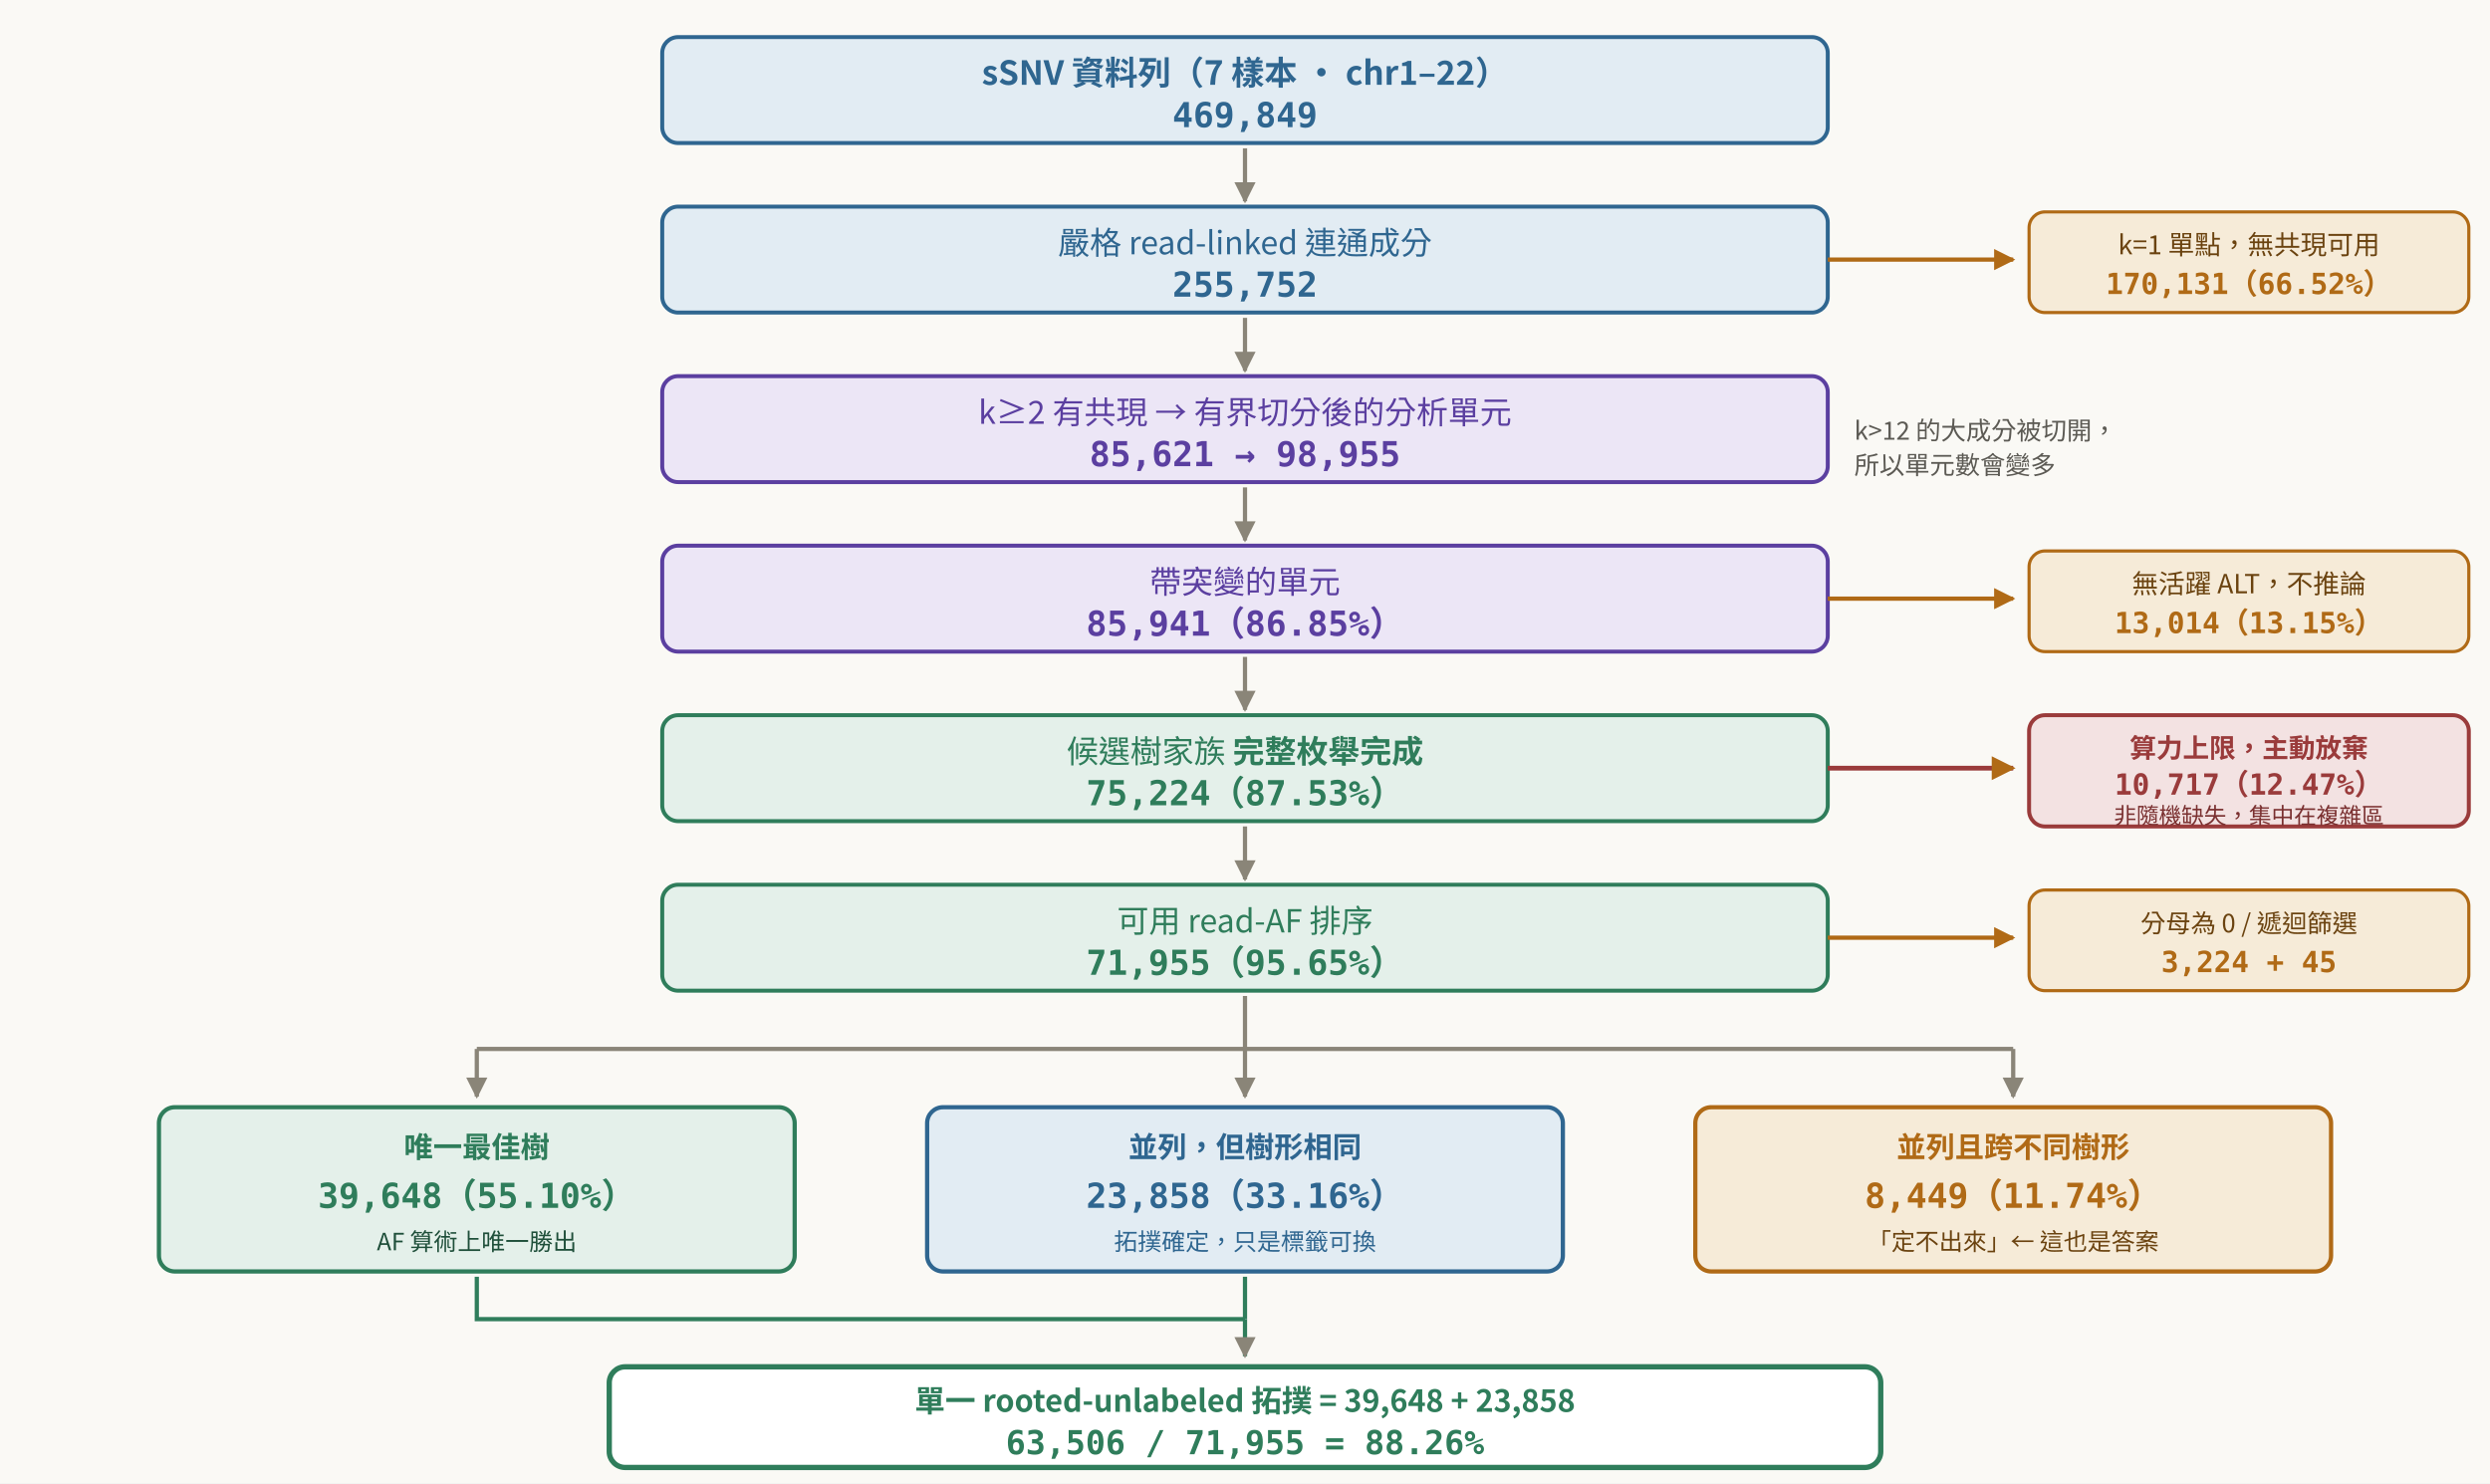
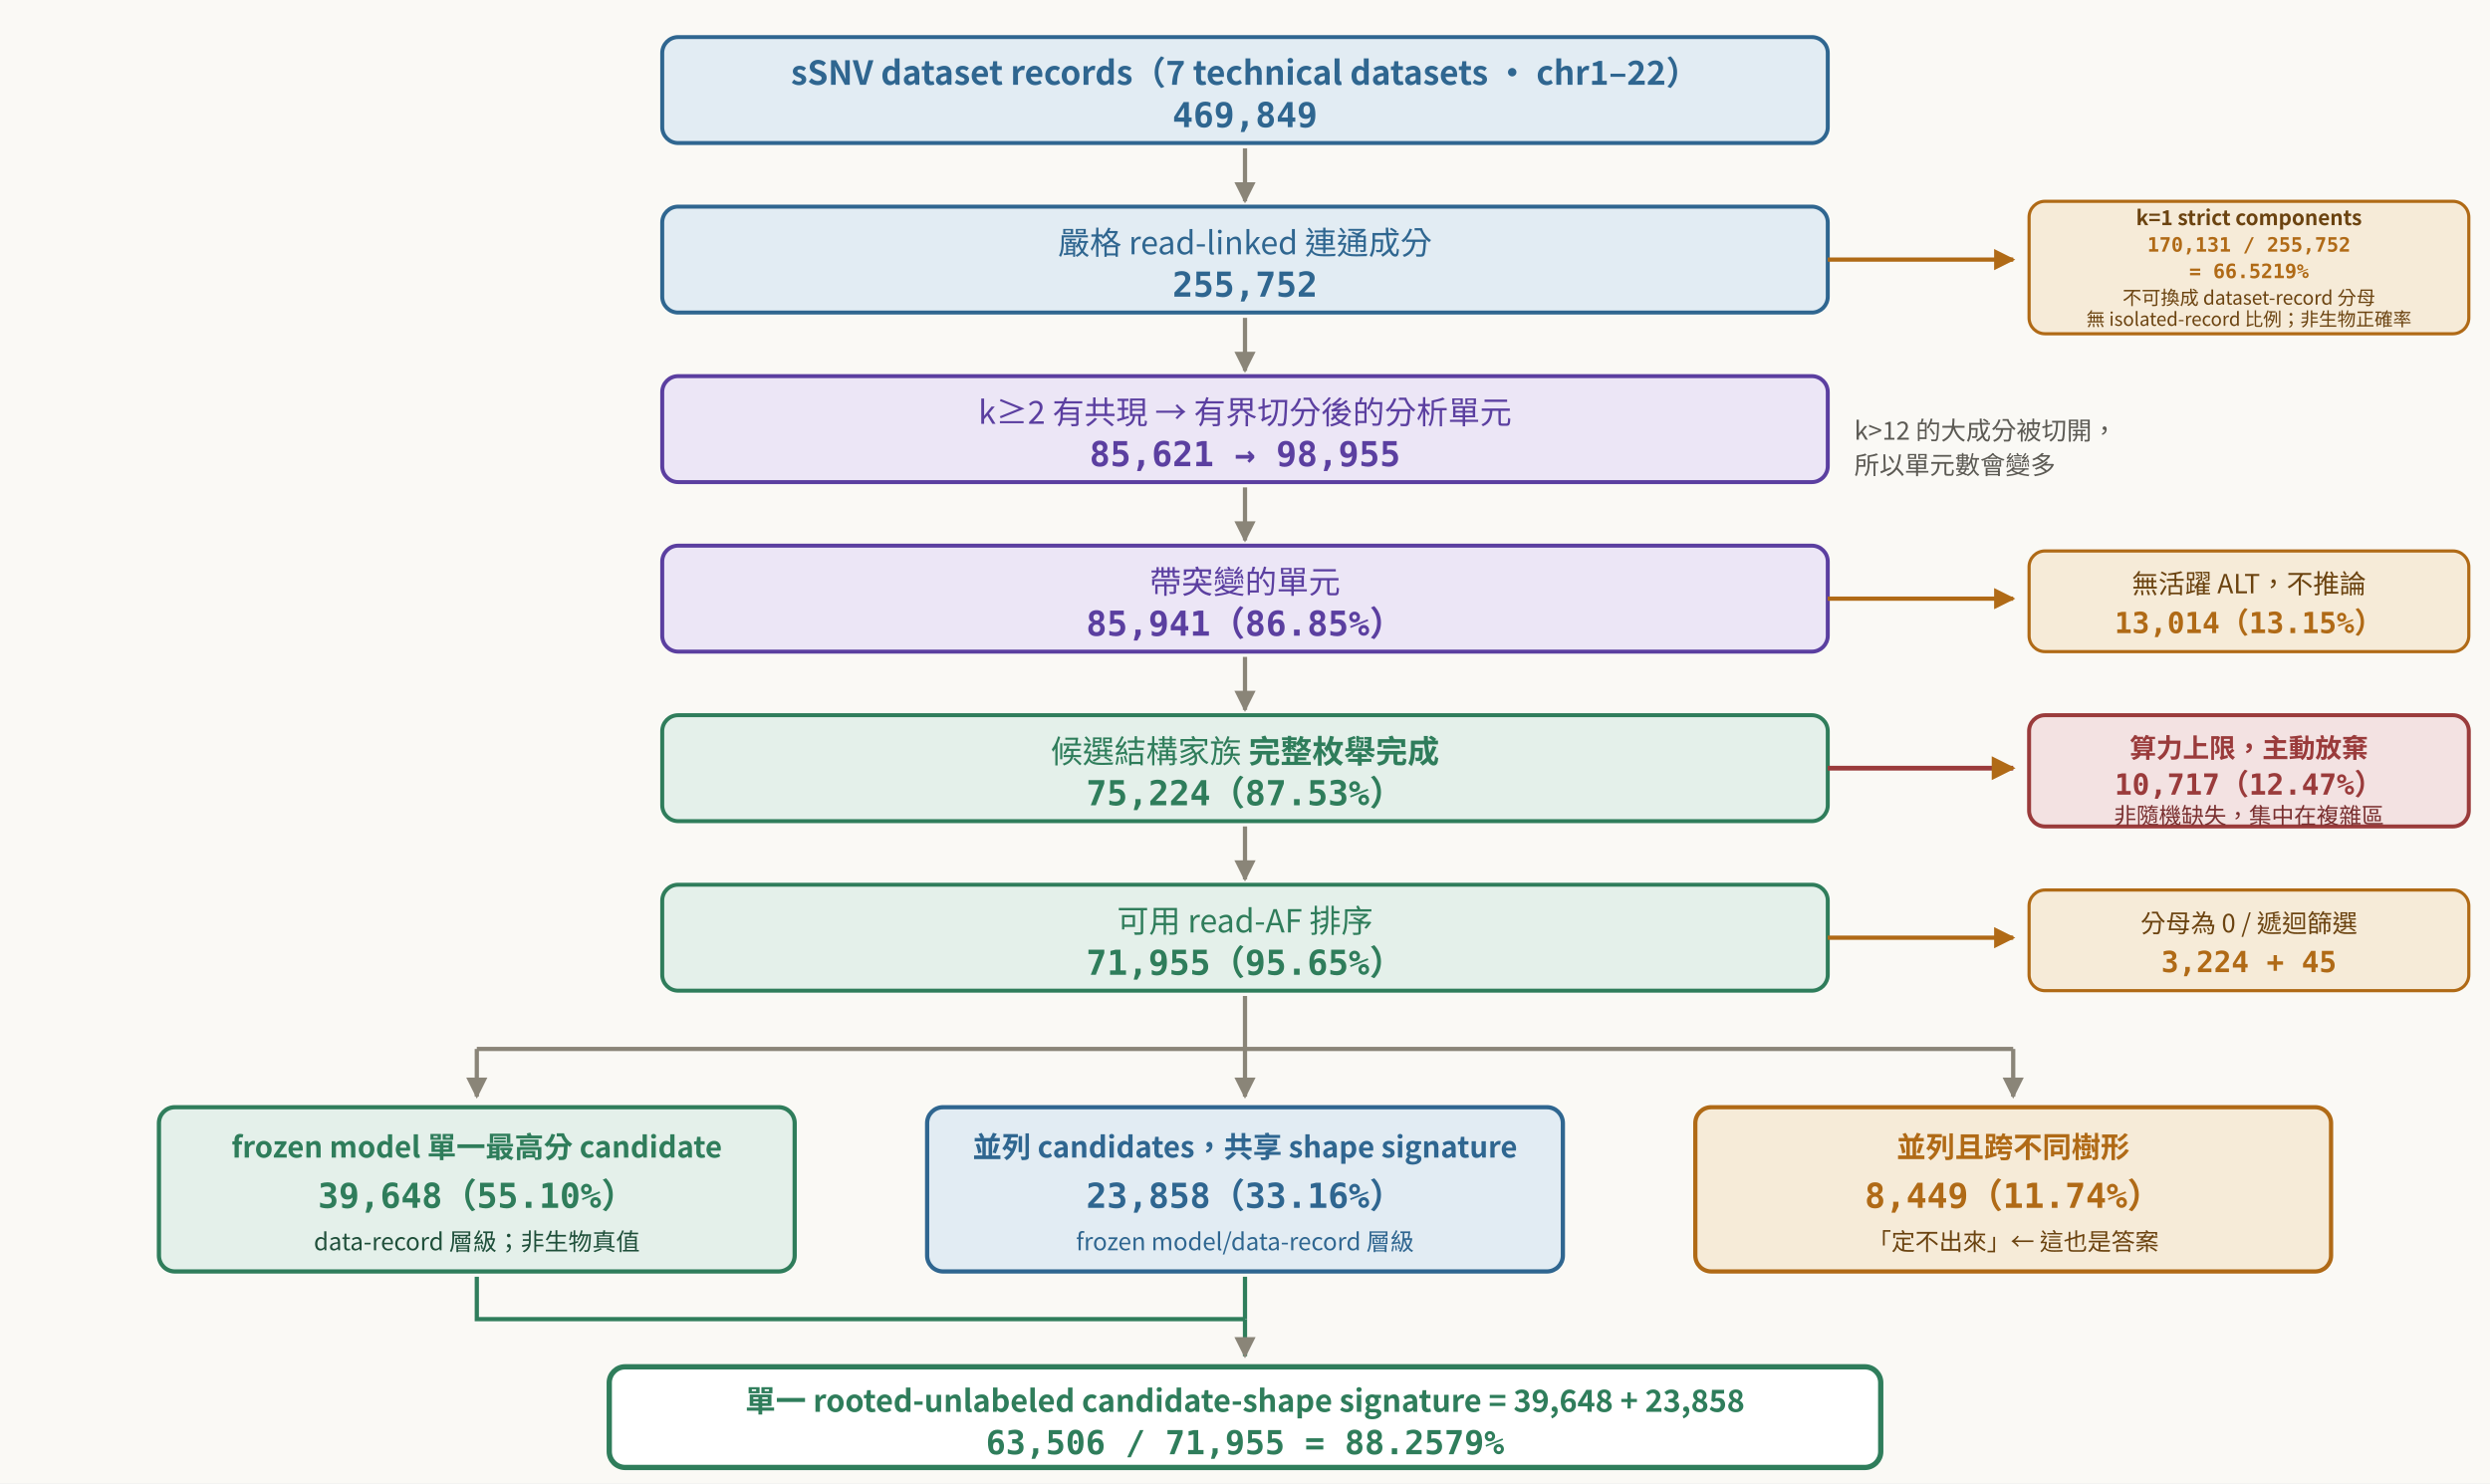
<svg xmlns="http://www.w3.org/2000/svg" viewBox="0 0 940 560" role="img" aria-labelledby="f3t f3d">
  <rect x="0" y="0" width="940" height="560" fill="#FAF9F5" />
  <g font-family="system-ui,-apple-system,'Noto Sans CJK TC',sans-serif" fill="#1c1b19">
    <defs>
      <marker id="ar3" viewBox="0 0 10 10" refX="9" refY="5" markerWidth="5" markerHeight="5" orient="auto">
        <path d="M0,0 L10,5 L0,10 z" fill="#8a8578" />
      </marker>
      <marker id="ar3r" viewBox="0 0 10 10" refX="9" refY="5" markerWidth="5" markerHeight="5" orient="auto">
        <path d="M0,0 L10,5 L0,10 z" fill="#B06A16" />
      </marker>
    </defs>
    <rect x="250" y="14" width="440" height="40" rx="6" fill="#E2ECF3" stroke="#2F6690" stroke-width="1.5" />
-     <text x="470" y="32" text-anchor="middle" font-size="12.5" font-weight="700" fill="#2F6690">sSNV 資料列（7 樣本 · chr1–22）</text>
+     <text x="470" y="32" text-anchor="middle" font-size="12.5" font-weight="700" fill="#2F6690">sSNV dataset records（7 technical datasets · chr1–22）</text>
    <text x="470" y="48" text-anchor="middle" font-family="ui-monospace,monospace" font-size="13" font-weight="800" fill="#2F6690">469,849</text>
    <path d="M470,56 L470,76" stroke="#8a8578" stroke-width="1.6" marker-end="url(#ar3)" fill="none" />
    <rect x="250" y="78" width="440" height="40" rx="6" fill="#E2ECF3" stroke="#2F6690" stroke-width="1.5" />
    <text x="470" y="96" text-anchor="middle" font-size="12" fill="#2F6690">嚴格 read-linked 連通成分</text>
    <text x="470" y="112" text-anchor="middle" font-family="ui-monospace,monospace" font-size="13" font-weight="800" fill="#2F6690">255,752</text>
    <path d="M470,120 L470,140" stroke="#8a8578" stroke-width="1.6" marker-end="url(#ar3)" fill="none" />
    <path d="M690,98 L760,98" stroke="#B06A16" stroke-width="1.6" marker-end="url(#ar3r)" fill="none" />
-     <rect x="766" y="80" width="166" height="38" rx="6" fill="#F6EBD8" stroke="#B06A16" stroke-width="1.2" />
-     <text x="849" y="96" text-anchor="middle" font-size="10" fill="#6b4310">k=1 單點，無共現可用</text>
-     <text x="849" y="111" text-anchor="middle" font-family="ui-monospace,monospace" font-size="11" font-weight="700" fill="#B06A16">170,131（66.52%）</text>
+     <rect x="766" y="76" width="166" height="50" rx="6" fill="#F6EBD8" stroke="#B06A16" stroke-width="1.2" />
+     <text x="849" y="85" text-anchor="middle" font-size="7.8" font-weight="700" fill="#6b4310">k=1 strict components</text>
+     <text x="849" y="95" text-anchor="middle" font-family="ui-monospace,monospace" font-size="7.5" font-weight="700" fill="#B06A16">170,131 / 255,752</text>
+     <text x="849" y="105" text-anchor="middle" font-family="ui-monospace,monospace" font-size="7.5" font-weight="700" fill="#B06A16">= 66.5219%</text>
+     <text x="849" y="115" text-anchor="middle" font-size="7.2" fill="#6b4310">不可換成 dataset-record 分母</text>
+     <text x="849" y="123" text-anchor="middle" font-size="7" fill="#6b4310">無 isolated-record 比例；非生物正確率</text>
    <rect x="250" y="142" width="440" height="40" rx="6" fill="#ECE6F6" stroke="#5B3FA0" stroke-width="1.5" />
    <text x="470" y="160" text-anchor="middle" font-size="12" fill="#5B3FA0">k≥2 有共現 → 有界切分後的分析單元</text>
    <text x="470" y="176" text-anchor="middle" font-family="ui-monospace,monospace" font-size="13" font-weight="800" fill="#5B3FA0">85,621 → 98,955</text>
    <path d="M470,184 L470,204" stroke="#8a8578" stroke-width="1.6" marker-end="url(#ar3)" fill="none" />
    <text x="700" y="166" font-size="9.5" fill="#5C5A54">k&gt;12 的大成分被切開，</text>
    <text x="700" y="179" font-size="9.5" fill="#5C5A54">所以單元數會變多</text>
    <rect x="250" y="206" width="440" height="40" rx="6" fill="#ECE6F6" stroke="#5B3FA0" stroke-width="1.5" />
    <text x="470" y="224" text-anchor="middle" font-size="12" fill="#5B3FA0">帶突變的單元</text>
    <text x="470" y="240" text-anchor="middle" font-family="ui-monospace,monospace" font-size="13" font-weight="800" fill="#5B3FA0">85,941（86.85%）</text>
    <path d="M470,248 L470,268" stroke="#8a8578" stroke-width="1.6" marker-end="url(#ar3)" fill="none" />
    <path d="M690,226 L760,226" stroke="#B06A16" stroke-width="1.6" marker-end="url(#ar3r)" fill="none" />
    <rect x="766" y="208" width="166" height="38" rx="6" fill="#F6EBD8" stroke="#B06A16" stroke-width="1.2" />
    <text x="849" y="224" text-anchor="middle" font-size="10" fill="#6b4310">無活躍 ALT，不推論</text>
    <text x="849" y="239" text-anchor="middle" font-family="ui-monospace,monospace" font-size="11" font-weight="700" fill="#B06A16">13,014（13.15%）</text>
    <rect x="250" y="270" width="440" height="40" rx="6" fill="#E4F0EA" stroke="#2F7D5B" stroke-width="1.5" />
-     <text x="470" y="288" text-anchor="middle" font-size="12" fill="#2F7D5B">候選樹家族 <tspan font-weight="700">完整枚舉完成</tspan>
+     <text x="470" y="288" text-anchor="middle" font-size="12" fill="#2F7D5B">候選結構家族 <tspan font-weight="700">完整枚舉完成</tspan>
    </text>
    <text x="470" y="304" text-anchor="middle" font-family="ui-monospace,monospace" font-size="13" font-weight="800" fill="#2F7D5B">75,224（87.53%）</text>
    <path d="M470,312 L470,332" stroke="#8a8578" stroke-width="1.6" marker-end="url(#ar3)" fill="none" />
    <path d="M690,290 L760,290" stroke="#9A3B3B" stroke-width="1.8" marker-end="url(#ar3r)" fill="none" />
    <rect x="766" y="270" width="166" height="42" rx="6" fill="#F3E2E2" stroke="#9A3B3B" stroke-width="1.5" />
    <text x="849" y="286" text-anchor="middle" font-size="10" font-weight="700" fill="#9A3B3B">算力上限，主動放棄</text>
    <text x="849" y="300" text-anchor="middle" font-family="ui-monospace,monospace" font-size="11" font-weight="700" fill="#9A3B3B">10,717（12.47%）</text>
    <text x="849" y="311" text-anchor="middle" font-size="8.5" fill="#7a3030">非隨機缺失，集中在複雜區</text>
    <rect x="250" y="334" width="440" height="40" rx="6" fill="#E4F0EA" stroke="#2F7D5B" stroke-width="1.5" />
    <text x="470" y="352" text-anchor="middle" font-size="12" fill="#2F7D5B">可用 read-AF 排序</text>
    <text x="470" y="368" text-anchor="middle" font-family="ui-monospace,monospace" font-size="13" font-weight="800" fill="#2F7D5B">71,955（95.65%）</text>
    <path d="M690,354 L760,354" stroke="#B06A16" stroke-width="1.6" marker-end="url(#ar3r)" fill="none" />
    <rect x="766" y="336" width="166" height="38" rx="6" fill="#F6EBD8" stroke="#B06A16" stroke-width="1.2" />
    <text x="849" y="352" text-anchor="middle" font-size="9.5" fill="#6b4310">分母為 0 / 遞迴篩選</text>
    <text x="849" y="367" text-anchor="middle" font-family="ui-monospace,monospace" font-size="11" font-weight="700" fill="#B06A16">3,224 + 45</text>
    <path d="M470,376 L470,396" stroke="#8a8578" stroke-width="1.6" fill="none" />
    <path d="M180,396 L760,396" stroke="#8a8578" stroke-width="1.6" fill="none" />
    <path d="M180,396 L180,414" stroke="#8a8578" stroke-width="1.6" marker-end="url(#ar3)" fill="none" />
    <path d="M470,396 L470,414" stroke="#8a8578" stroke-width="1.6" marker-end="url(#ar3)" fill="none" />
    <path d="M760,396 L760,414" stroke="#8a8578" stroke-width="1.6" marker-end="url(#ar3)" fill="none" />
    <rect x="60" y="418" width="240" height="62" rx="6" fill="#E4F0EA" stroke="#2F7D5B" stroke-width="1.6" />
-     <text x="180" y="437" text-anchor="middle" font-size="11" font-weight="700" fill="#2F7D5B">唯一最佳樹</text>
+     <text x="180" y="437" text-anchor="middle" font-size="11" font-weight="700" fill="#2F7D5B">frozen model 單一最高分 candidate</text>
    <text x="180" y="456" text-anchor="middle" font-family="ui-monospace,monospace" font-size="13" font-weight="800" fill="#2F7D5B">39,648（55.10%）</text>
-     <text x="180" y="472" text-anchor="middle" font-size="9" fill="#1f4f3a">AF 算術上唯一勝出</text>
+     <text x="180" y="472" text-anchor="middle" font-size="9" fill="#1f4f3a">data-record 層級；非生物真值</text>
    <rect x="350" y="418" width="240" height="62" rx="6" fill="#E2ECF3" stroke="#2F6690" stroke-width="1.6" />
-     <text x="470" y="437" text-anchor="middle" font-size="11" font-weight="700" fill="#2F6690">並列，但樹形相同</text>
+     <text x="470" y="437" text-anchor="middle" font-size="11" font-weight="700" fill="#2F6690">並列 candidates，共享 shape signature</text>
    <text x="470" y="456" text-anchor="middle" font-family="ui-monospace,monospace" font-size="13" font-weight="800" fill="#2F6690">23,858（33.16%）</text>
-     <text x="470" y="472" text-anchor="middle" font-size="9" fill="#2F6690">拓撲確定，只是標籤可換</text>
+     <text x="470" y="472" text-anchor="middle" font-size="9" fill="#2F6690">frozen model/data-record 層級</text>
    <rect x="640" y="418" width="240" height="62" rx="6" fill="#F6EBD8" stroke="#B06A16" stroke-width="1.6" />
    <text x="760" y="437" text-anchor="middle" font-size="11" font-weight="700" fill="#B06A16">並列且跨不同樹形</text>
    <text x="760" y="456" text-anchor="middle" font-family="ui-monospace,monospace" font-size="13" font-weight="800" fill="#B06A16">8,449（11.74%）</text>
    <text x="760" y="472" text-anchor="middle" font-size="9" fill="#6b4310">「定不出來」← 這也是答案</text>
    <path d="M180,482 L180,498 L470,498" stroke="#2F7D5B" stroke-width="1.6" fill="none" />
    <path d="M470,482 L470,498" stroke="#2F7D5B" stroke-width="1.6" fill="none" />
    <path d="M470,498 L470,512" stroke="#2F7D5B" stroke-width="1.6" marker-end="url(#ar3)" fill="none" />
    <rect x="230" y="516" width="480" height="38" rx="6" fill="#fff" stroke="#2F7D5B" stroke-width="2" />
-     <text x="470" y="533" text-anchor="middle" font-size="11.5" font-weight="700" fill="#2F7D5B">單一 rooted-unlabeled 拓撲 = 39,648 + 23,858</text>
-     <text x="470" y="549" text-anchor="middle" font-family="ui-monospace,monospace" font-size="12.5" font-weight="800" fill="#2F7D5B">63,506 / 71,955 = 88.26%</text>
+     <text x="470" y="533" text-anchor="middle" font-size="11.5" font-weight="700" fill="#2F7D5B">單一 rooted-unlabeled candidate-shape signature = 39,648 + 23,858</text>
+     <text x="470" y="549" text-anchor="middle" font-family="ui-monospace,monospace" font-size="12.5" font-weight="800" fill="#2F7D5B">63,506 / 71,955 = 88.2579%</text>
  </g>
</svg>
